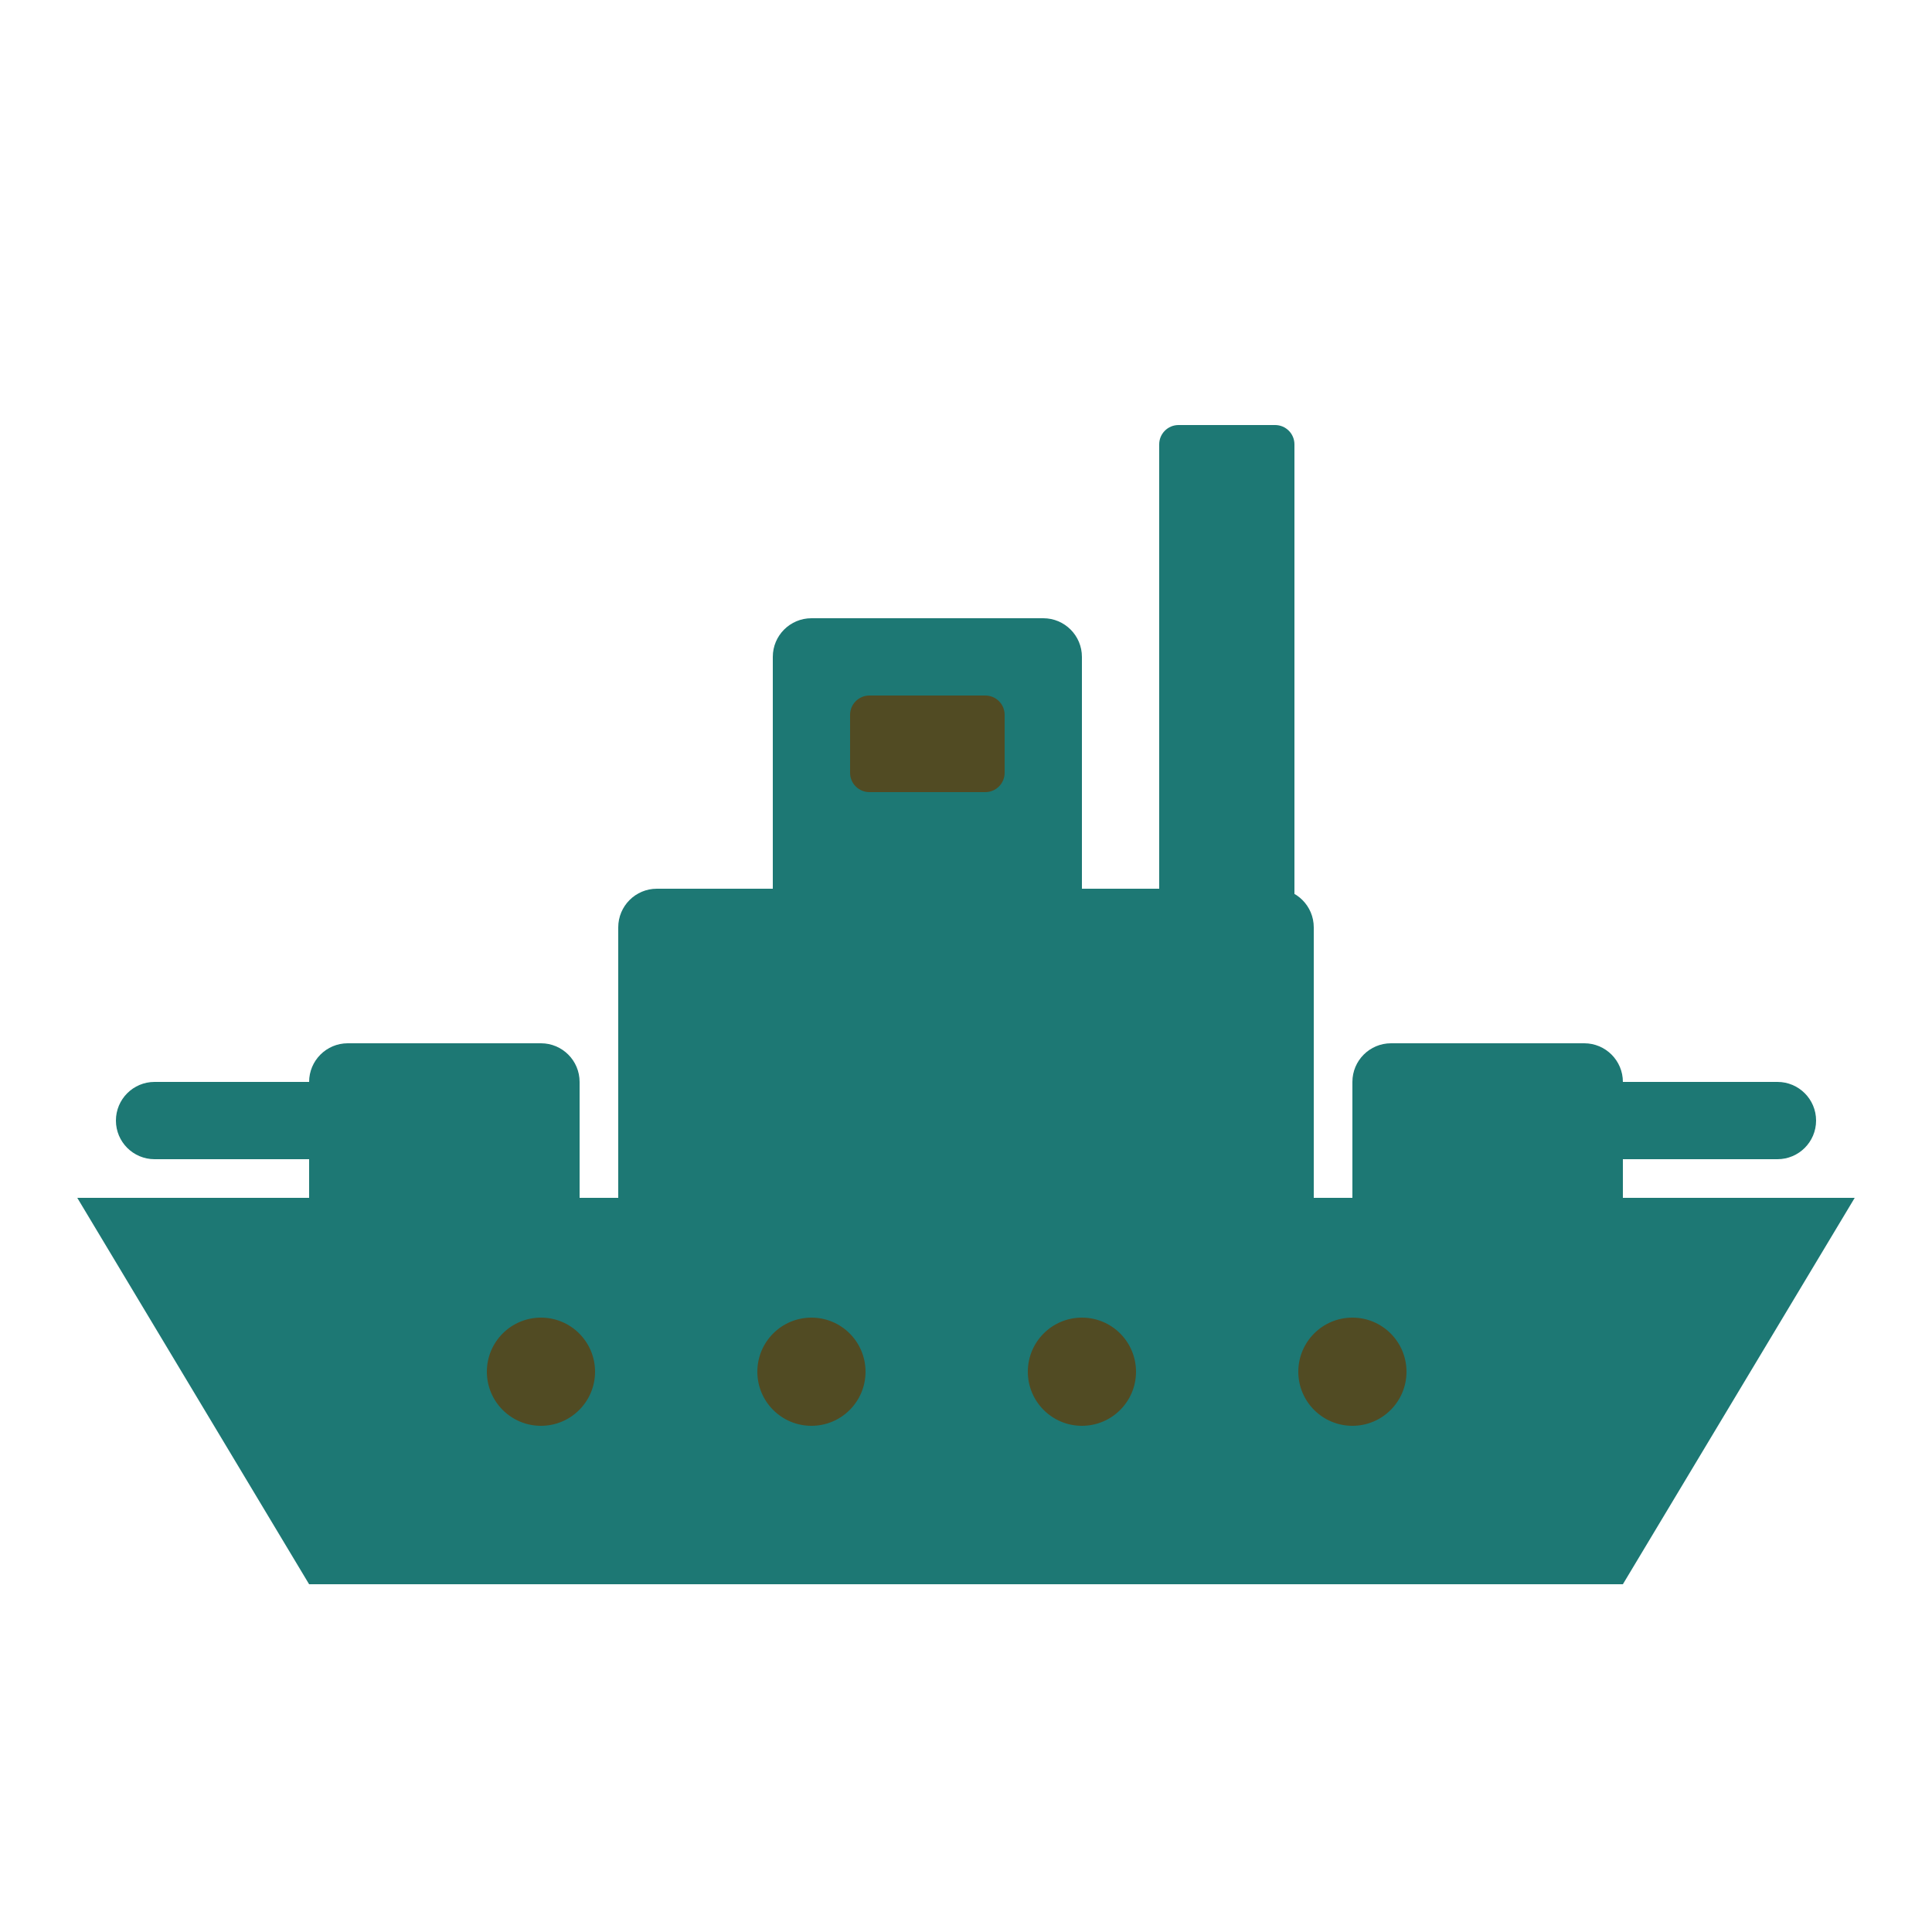
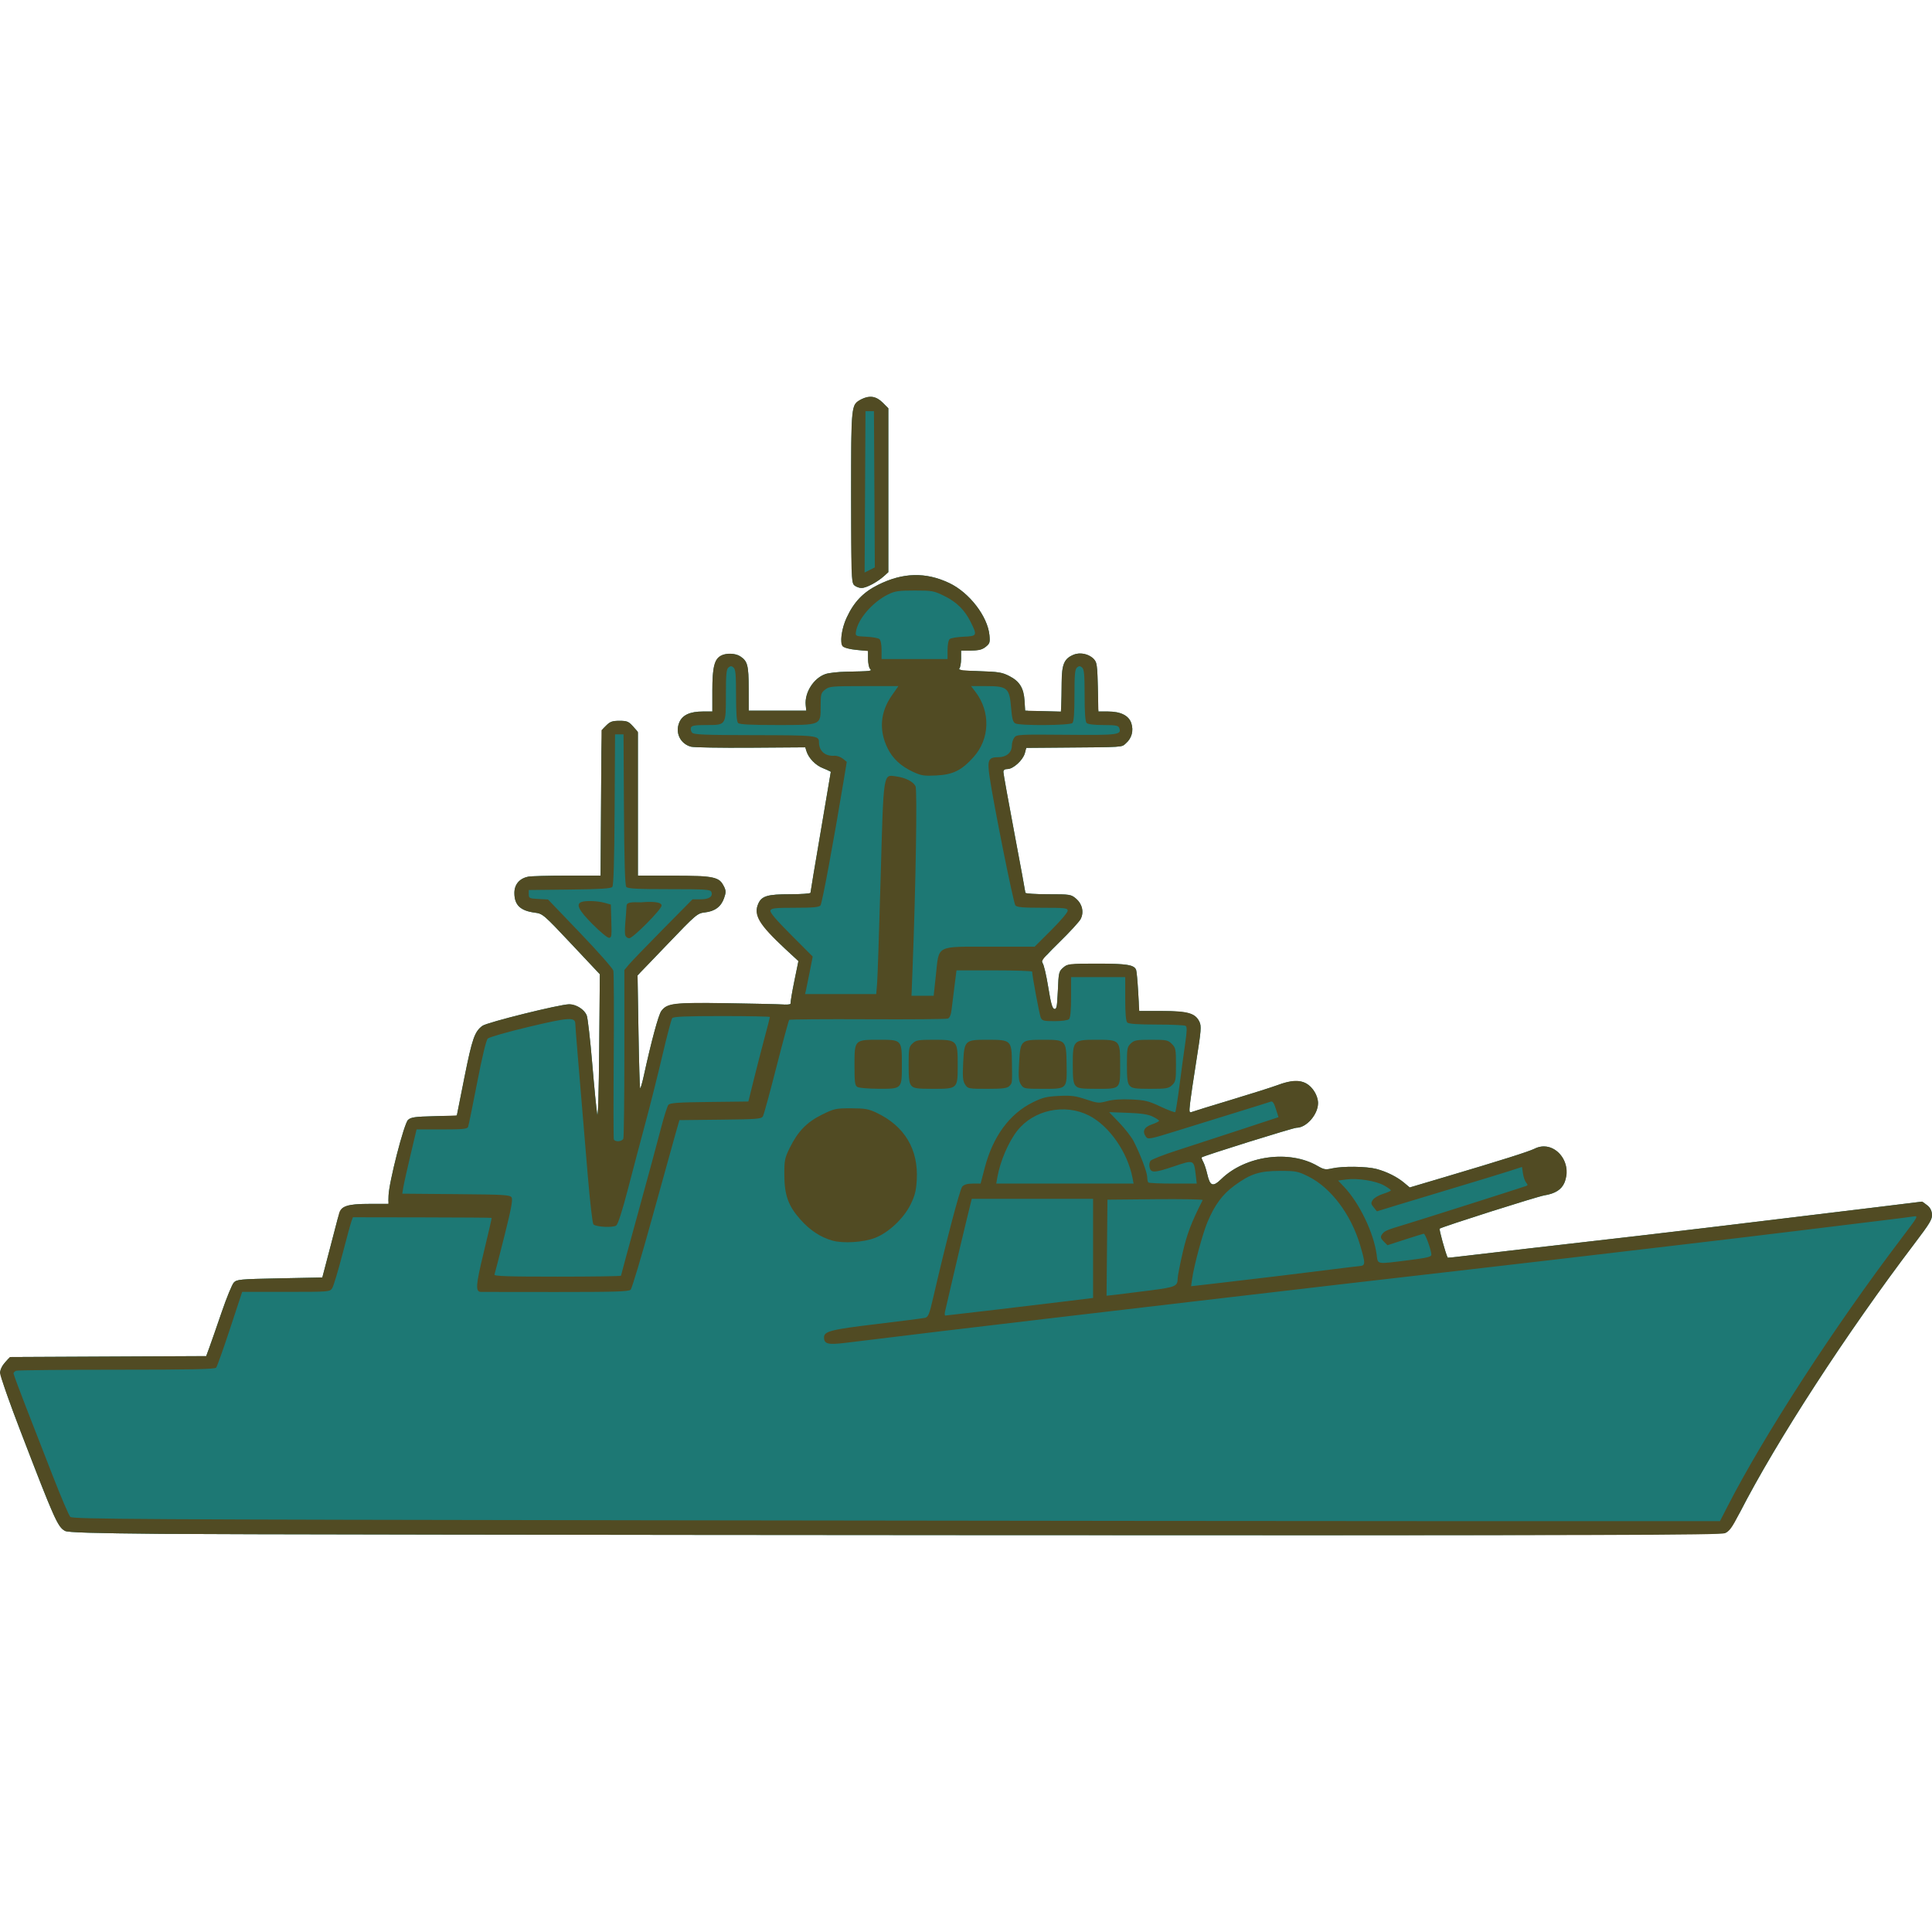
- <svg xmlns="http://www.w3.org/2000/svg" viewBox="0 0 100 100" width="100" height="100">
-   <g id="body" fill="#1d7874">
-     <path d="M4 62H96L84 82H16Z" />
-     <rect x="32" y="46" width="36" height="18" rx="2" />
-     <rect x="40" y="32" width="16" height="16" rx="2" />
-     <rect x="60" y="22" width="7" height="26" rx="1" />
-     <rect x="16" y="54" width="14" height="10" rx="2" />
-     <rect x="70" y="54" width="14" height="10" rx="2" />
-     <rect x="6" y="56" width="14" height="4" rx="2" />
-     <rect x="80" y="56" width="14" height="4" rx="2" />
-   </g>
-   <g id="details" fill="#514b23">
-     <circle cx="28" cy="71" r="2.8" />
-     <circle cx="42" cy="71" r="2.8" />
-     <circle cx="56" cy="71" r="2.8" />
-     <circle cx="70" cy="71" r="2.8" />
-     <rect x="44" y="36" width="8" height="5" rx="1" />
+ <svg xmlns="http://www.w3.org/2000/svg" viewBox="0 0 100 100" width="100" height="100" version="1.1" id="svg10" xml:space="preserve">
+   <defs id="defs10" />
+   <g id="g14" transform="matrix(0.08758087,0,0,0.08758087,-102.8383,47.87277)">
+     <path id="path12" style="fill:#1d7874;fill-opacity:1" d="m 1689.4,-312.029 c -0.642,-0.058 -1.306,-0.01 -1.978,0.082 -0.389,0.021 -0.717,0.1 -1.053,0.146 -1.025,0.251 -2.077,0.618 -3.193,1.195 -0.158,0.082 -0.267,0.155 -0.416,0.232 -0.676,0.487 -1.292,0.792 -2.15,1.65 l -1.074,1.074 c -2.214,3.758 -2.312,14.526 -2.314,49.855 v 3.82 c 0.01,26.955 0.335,47.51 0.715,50.045 0.232,1.645 0.525,2.534 0.926,2.977 0.91,1.006 2.944,1.83 4.519,1.83 2.889,0 9.422,-3.512 13.576,-7.299 l 2.25,-2.051 v -48.275 -0.15 -48.426 l -3.4,-3.4 c -1.795,-1.795 -3.616,-2.811 -5.539,-3.193 -0.305,-0.024 -0.523,-0.104 -0.869,-0.113 z m 25.008,105.305 c -6.948,0.186 -13.992,2.114 -21.342,5.793 -8.796,4.402 -14.22,10.1 -18.549,19.482 -2.642,5.726 -3.739,12.909 -2.654,15.789 0.296,0.497 0.654,0.943 1.092,1.33 1.222,0.738 3.796,1.437 7.33,1.785 l 4.305,0.424 h 2.619 v 4.418 c 0,1.785 0.235,3.162 0.445,4.406 0.209,0.897 0.46,1.681 0.754,1.975 1.327,1.327 0.752,1.396 -14.201,1.688 -4.675,0.091 -10.108,0.704 -12.072,1.359 -7.003,2.337 -12.501,10.942 -11.754,18.398 l 0.326,3.256 h -17 -17 l -0.025,-13 c -0.026,-13.837 -0.659,-16.266 -4.986,-19.102 -2.66,-1.743 -7.46,-1.971 -10.639,-0.689 -0.995,0.532 -1.95,1.157 -2.777,2.029 -2.245,2.728 -3.067,7.878 -3.07,18.66 v 11.602 0 1 h -5.531 c -7.682,0 -12.186,2.079 -14.021,6.473 -2.557,6.119 0.63,12.665 6.979,14.34 1.691,0.446 17.57,0.71 35.285,0.586 l 32.209,-0.227 0.656,2.164 c 1.283,4.23 5.423,8.499 9.906,10.211 1.908,0.729 2.809,1.228 3.469,1.627 0.25,0.074 0.538,0.113 0.648,0.305 0.031,0.03 0.4,0.168 0.4,0.188 0,0.217 -2.7,16.191 -6,35.498 -3.3,19.307 -6,35.492 -6,35.969 0,0.476 -5.421,0.867 -12.049,0.867 -13.273,0 -16.721,1.004 -18.756,5.471 -1.895,4.159 -0.891,8.134 3.428,13.742 2.151,2.457 3.721,4.381 7.305,8.039 1.629,1.605 2.924,2.993 4.963,4.877 l 7.976,7.371 -2.416,11.805 c -1.328,6.493 -2.309,12.343 -2.182,13 0.133,0.687 -1.058,0.904 -3.168,0.85 -0.11,0.019 -0.168,0.068 -0.287,0.086 -0.243,0.036 -0.434,-0.09 -0.693,-0.076 -0.055,-0.004 -0.065,0.006 -0.121,0.002 -2.475,-0.184 -17.588,-0.535 -33.584,-0.779 -5.152,-0.079 -8.531,-0.074 -12.312,-0.09 l -9.424,0.086 c -11.398,0.29 -14.475,1.423 -16.842,4.617 -1.681,2.268 -5.882,17.8 -10.359,38.303 -0.937,4.292 -1.904,7.606 -2.148,7.361 -0.244,-0.244 -0.689,-15.346 -0.99,-33.561 l -0.549,-33.117 1.211,-1.264 v -0.15 l 5.434,-5.518 10.959,-11.432 c 17.09,-17.827 17.738,-18.378 22.219,-18.883 5.872,-0.662 9.513,-3.365 11.287,-8.381 1.185,-3.346 1.176,-4.37 0.025,-6.82 -0.125,-0.239 -0.327,-0.478 -0.475,-0.717 -0.552,-1.035 -1.113,-1.987 -1.926,-2.684 l -0.115,-0.129 c -1.909,-1.558 -5.325,-2.265 -11.238,-2.631 l -13.586,-0.184 -14.57,-0.195 h -9.014 v -42.484 -42.008 c -0.176,-0.461 -0.467,-0.819 -0.686,-1.244 l -2.232,-2.498 c -2.567,-2.873 -3.528,-3.266 -7.979,-3.266 -4.195,0 -5.533,0.473 -7.832,2.771 l -1.596,1.596 c -0.177,0.321 -0.422,0.58 -0.565,0.932 -0.255,0.632 -0.462,8.16 -0.693,12.914 l -0.199,30.309 -0.281,42.979 h -0.938 -18.906 c -10.878,0 -21.117,0.279 -22.879,0.619 -0.052,0.009 -0.104,0.02 -0.154,0.029 -5.075,1.048 -8.06,4.581 -8.06,9.58 0,7.16 3.502,10.531 12.109,11.652 4.634,0.604 5.17,1.064 21.57,18.506 l 16.82,17.887 -0.373,43.613 c -0.225,26.369 -0.692,41.834 -1.18,39.113 -0.444,-2.475 -1.769,-15.975 -2.945,-30 -1.176,-14.025 -2.634,-26.792 -3.24,-28.369 -1.239,-3.223 -5.46,-6.03 -9.301,-6.457 -0.402,-0.041 -0.785,-0.114 -1.205,-0.125 -5.923,0.133 -48.421,10.683 -51.145,12.713 -4.611,3.436 -6.034,7.504 -10.613,30.338 -2.471,12.32 -4.496,22.477 -4.496,22.572 0,0.001 -0.17,0.005 -0.172,0.006 l -0.061,0.322 h -8.562 c -2.026,0.065 -2.073,0.11 -4.606,0.172 -11.345,0.277 -13.711,0.612 -15.441,2.18 -2.379,2.156 -11.33,36.989 -11.537,44.896 l -0.072,2.766 0.398,1.986 h -11.809 c -9.083,0.004 -13.576,0.71 -15.873,2.705 -0.795,0.995 -1.713,3.145 -2.76,6.291 -0.81,3.15 -2.305,8.915 -4.428,17.004 l -4.59,17.5 -25.221,0.5 c -23.575,0.467 -25.341,0.63 -27.092,2.5 -1.03,1.1 -4.26,8.975 -7.176,17.5 -2.916,8.525 -6.162,17.852 -7.215,20.727 l -1.914,5.227 -0.236,0.002 -0.016,0.045 h -9.693 l -48.074,0.227 -50.139,0.236 c -4.954,0.228 -7.749,0.536 -8.736,1.047 -0.041,0.021 -0.065,0.045 -0.105,0.066 l -1.957,2.189 c -1.563,1.749 -2.466,3.711 -2.713,5.377 0.037,0.962 0.487,2.52 0.734,3.758 1.183,4.372 5.364,16.297 11.113,31.252 14.783,38.451 19.643,50.688 22.879,55.586 0.211,0.286 0.444,0.71 0.652,0.959 0.851,1.117 1.633,1.792 2.478,2.307 0.133,0.091 0.278,0.182 0.414,0.268 1.732,0.914 16.167,1.36 57.025,1.744 v 0.002 c 30.25,0.284 249.753,0.622 487.783,0.75 153.409,0.083 230.841,0.041 296.492,-0.053 77.534,-0.216 128.943,-0.527 135.529,-0.939 0.627,-0.061 3.914,-0.095 4.076,-0.162 0.483,-0.202 0.898,-0.493 1.324,-0.777 1.467,-1.222 4.13,-5.367 7.814,-11.916 21.751,-42.332 62.927,-105.76 102.906,-158.42 9.259,-12.196 10.593,-14.438 10.352,-17.4 -0.191,-2.34 -1.127,-4.034 -3.004,-5.43 l -2.113,-1.57 c -0.555,-0.147 -1.168,-0.24 -1.801,-0.312 l -24.586,3.02 c -14.175,1.74 -39.048,4.754 -55.273,6.697 -16.225,1.943 -36.7,4.416 -45.5,5.498 -16.443,2.021 -52.545,6.221 -107,12.445 -17.05,1.949 -34.562,3.996 -38.916,4.549 -4.354,0.553 -7.968,0.892 -8.031,0.754 -1.374,-2.993 -5.186,-16.851 -4.711,-17.127 2.481,-1.442 57.58,-18.96 61.787,-19.645 6.533,-1.063 10.243,-3.426 12.008,-7.65 0.383,-0.917 0.496,-1.831 0.703,-2.748 0.144,-0.797 0.387,-1.465 0.453,-2.373 0.013,-0.182 -0.014,-0.314 0,-0.492 0.407,-10.339 -9.302,-19.097 -18.822,-14.348 -3.502,1.747 -19.662,6.853 -52.65,16.639 l -21.184,6.283 -3.199,-2.691 c -4.231,-3.56 -10.287,-6.596 -16.434,-8.238 -5.856,-1.564 -20.146,-1.739 -26.295,-0.32 -3.783,0.873 -4.798,0.701 -8.5,-1.449 -16.678,-9.684 -42.596,-6.167 -56.91,7.725 -4.988,4.841 -6.67,4.255 -8.299,-2.887 -0.618,-2.711 -1.694,-5.979 -2.391,-7.264 -0.697,-1.285 -1.117,-2.467 -0.935,-2.629 1.093,-0.97 54.075,-17.535 56.084,-17.535 5.673,0 12.251,-7.434 12.615,-13.957 0.016,-0.388 0.044,-0.765 0.031,-1.152 -0.258,-4.231 -3.205,-9.046 -6.976,-11.113 -1.681,-0.922 -3.57,-1.302 -5.674,-1.357 -0.928,-0.002 -1.913,0.047 -2.98,0.184 -2.383,0.331 -5.027,0.989 -8.27,2.211 -3.025,1.14 -15.175,4.991 -27,8.559 -11.825,3.567 -22.357,6.819 -23.406,7.225 -1.786,0.691 -1.866,0.361 -1.256,-5.18 0.358,-3.255 2.057,-14.746 3.775,-25.535 2.757,-17.313 2.962,-19.956 1.754,-22.5 -1.663,-3.501 -4.447,-5.109 -10.678,-5.832 -2.817,-0.293 -5.59,-0.541 -11.111,-0.543 -0.07,-6.1e-5 -0.105,-0.006 -0.176,-0.006 l -13.598,-0.002 h -0.303 v -5.299 l -0.35,-6.119 c -0.359,-6.28 -0.902,-12.067 -1.207,-12.863 -0.288,-0.75 -0.776,-1.357 -1.609,-1.846 0,-0.004 -0.01,-0.008 -0.014,-0.012 -2.451,-1.425 -8.255,-1.807 -20.545,-1.83 -11.661,0.02 -17.041,0.376 -19.061,1.035 -0.663,0.322 -1.194,0.73 -1.83,1.277 -2.6,2.237 -2.745,2.853 -3.186,13.547 -0.109,2.651 -0.25,3.504 -0.369,5.061 -0.063,1.332 -0.11,3.017 -0.266,3.66 -0.297,1.751 -0.71,2.315 -1.424,2.178 -1.227,-0.236 -2.073,-3.234 -3.639,-12.916 -1.122,-6.934 -2.609,-13.296 -3.307,-14.137 -0.144,-0.173 -0.092,-0.422 -0.133,-0.631 -1.08,-1.145 -1.1,-1.505 0.506,-2.396 0.445,-0.247 1.789,-1.587 2.523,-2.17 1.583,-1.761 3.255,-3.564 6.971,-7.186 6.039,-5.886 11.563,-11.895 12.504,-13.578 0.098,-0.179 0.15,-0.346 0.236,-0.521 1.835,-3.947 0.719,-8.635 -2.916,-11.693 -2.934,-2.469 -3.521,-2.561 -16.465,-2.561 -7.383,0 -13.424,-0.4 -13.424,-0.889 0,-0.488 -2.924,-16.351 -6.498,-35.25 -3.574,-18.899 -6.499,-35.149 -6.5,-36.111 -10e-4,-1.194 0.781,-1.75 2.463,-1.75 3.309,0 9.004,-5.16 10.174,-9.219 l 0.185,-0.645 0.428,-2.137 h 0.188 l 0.144,-0.5 18.459,-0.146 c 40.493,-0.321 37.595,-0.134 40.42,-2.604 3.397,-2.97 4.579,-7.387 3.156,-11.787 -1.471,-4.552 -6.242,-6.959 -13.795,-6.961 l -5.676,-0.002 -0.023,-1 h -0.123 v -5.506 l -0.178,-7.893 c -0.209,-9.322 -0.433,-12.906 -1.219,-14.883 -0.324,-0.523 -0.665,-1.017 -1.164,-1.609 -0.258,-0.307 -0.569,-0.514 -0.848,-0.783 -2.981,-2.48 -7.56,-3.367 -11.15,-1.867 -5.532,2.311 -6.935,5.617 -7,16.5 -0.031,5.247 -0.144,11.243 -0.25,13.324 l -0.193,3.783 -10.568,-0.283 -1.922,-0.051 c -3.849,0.3 -6.26,0.313 -7.287,-0.195 l -1.361,-0.037 -0.35,-5.771 c -0.458,-7.545 -2.898,-11.538 -8.953,-14.654 -4.297,-2.211 -6.427,-2.56 -17.799,-2.914 -1.195,-0.037 -1.5,-0.102 -2.502,-0.145 l -8.779,-0.016 0.064,-0.721 c -0.567,-0.175 -0.854,-0.369 -0.621,-0.602 0.594,-0.594 1.078,-3.239 1.078,-5.879 v -4.799 h 5.865 c 1.615,0 2.645,-0.17 3.738,-0.33 0.61,-0.071 1.22,-0.158 1.703,-0.248 1.198,-0.337 2.191,-0.814 3.17,-1.584 2.464,-1.938 2.7,-2.65 2.289,-6.924 -1.073,-11.169 -11.922,-25.236 -23.793,-30.85 -6.969,-3.296 -13.823,-4.854 -20.771,-4.668 z" />
+     <path style="fill:#514b23;fill-opacity:1" d="m 1269.708,359.895 c -41.062,-0.386 -55.548,-0.83 -57.161,-1.754 -4.27,-2.445 -5.988,-6.309 -26.288,-59.11 -6.628,-17.241 -12.052,-32.646 -12.052,-34.234 0,-1.777 1.122,-4.143 2.917,-6.153 l 2.917,-3.266 58.019,-0.274 58.019,-0.274 1.914,-5.226 c 1.053,-2.875 4.3,-12.201 7.215,-20.726 2.916,-8.525 6.144,-16.4 7.175,-17.5 1.751,-1.87 3.518,-2.033 27.093,-2.5 l 25.219,-0.5 4.591,-17.5 c 2.525,-9.625 4.896,-18.729 5.269,-20.232 1.117,-4.5 5.042,-5.768 17.849,-5.769 l 11.3,-7e-4 0.124,-4.749 c 0.207,-7.908 9.157,-42.741 11.536,-44.897 1.73,-1.568 4.096,-1.902 15.441,-2.179 7.369,-0.18 13.4,-0.405 13.402,-0.5 0,-0.095 2.025,-10.252 4.495,-22.572 4.579,-22.834 6.002,-26.901 10.613,-30.337 2.74,-2.042 45.887,-12.75 51.389,-12.753 4.064,-0.002 8.92,3.131 10.262,6.622 0.606,1.578 2.065,14.343 3.241,28.368 1.176,14.025 2.502,27.525 2.945,30 0.488,2.721 0.954,-12.745 1.179,-39.113 l 0.373,-43.613 -16.819,-17.887 c -16.401,-17.442 -16.937,-17.902 -21.571,-18.506 -8.607,-1.121 -12.11,-4.492 -12.11,-11.651 0,-5.028 3.011,-8.582 8.139,-9.608 1.711,-0.342 12.041,-0.622 22.955,-0.622 h 19.844 l 0.281,-42.978 0.281,-42.978 2.773,-2.772 c 2.299,-2.299 3.637,-2.772 7.832,-2.772 4.451,0 5.41,0.393 7.977,3.266 l 2.918,3.266 v 42.484 42.484 l 21.25,0.002 c 23.642,0.002 26.926,0.716 29.649,6.448 1.202,2.529 1.202,3.514 0,6.909 -1.774,5.016 -5.414,7.719 -11.287,8.381 -4.48,0.505 -5.129,1.056 -22.219,18.883 l -17.604,18.363 0.548,33.117 c 0.301,18.214 0.748,33.317 0.992,33.561 0.244,0.244 1.211,-3.068 2.148,-7.36 4.477,-20.503 8.678,-36.037 10.359,-38.304 3.459,-4.668 7.03,-5.095 38.578,-4.613 15.996,0.245 31.109,0.595 33.584,0.779 3.095,0.23 4.428,-0.039 4.269,-0.86 -0.127,-0.657 0.855,-6.507 2.183,-13 l 2.415,-11.806 -7.976,-7.37 c -15.442,-14.269 -18.767,-19.916 -15.695,-26.658 2.035,-4.466 5.482,-5.472 18.756,-5.472 6.627,0 12.05,-0.39 12.05,-0.866 0,-0.476 2.7,-16.662 6,-35.969 3.3,-19.307 6,-35.281 6,-35.498 0,-0.217 -2.033,-1.171 -4.517,-2.12 -4.483,-1.712 -8.624,-5.98 -9.907,-10.21 l -0.656,-2.164 -32.21,0.226 c -17.715,0.124 -33.593,-0.139 -35.284,-0.585 -6.349,-1.675 -9.535,-8.223 -6.979,-14.341 1.836,-4.394 6.339,-6.472 14.021,-6.472 h 5.532 v -12.532 c 0,-13.609 1.184,-18.426 5.036,-20.487 3.112,-1.665 8.575,-1.465 11.451,0.419 4.327,2.835 4.961,5.263 4.988,19.1 l 0.025,13 h 17 17 l -0.326,-3.255 c -0.747,-7.457 4.751,-16.062 11.754,-18.4 1.965,-0.656 7.397,-1.267 12.072,-1.358 14.953,-0.292 15.527,-0.36 14.2,-1.687 -0.66,-0.66 -1.2,-3.302 -1.2,-5.871 v -4.671 l -6.921,-0.682 c -4.132,-0.407 -7.412,-1.272 -8.137,-2.147 -1.726,-2.079 -0.543,-10.445 2.369,-16.757 4.329,-9.383 9.754,-15.08 18.549,-19.483 14.7,-7.358 28.174,-7.718 42.112,-1.126 11.871,5.614 22.721,19.681 23.794,30.85 0.411,4.274 0.175,4.987 -2.289,6.925 -2.106,1.656 -4.116,2.161 -8.612,2.161 h -5.865 v 4.8 c 0,2.64 -0.486,5.286 -1.079,5.879 -0.772,0.772 2.594,1.194 11.838,1.482 11.372,0.354 13.502,0.703 17.799,2.914 6.055,3.116 8.495,7.109 8.953,14.655 l 0.35,5.77 10.569,0.284 10.569,0.284 0.193,-3.784 c 0.106,-2.081 0.219,-8.077 0.25,-13.324 0.065,-10.883 1.467,-14.189 6.999,-16.5 3.984,-1.665 9.298,-0.507 12.158,2.648 1.645,1.814 1.944,4.032 2.224,16.494 l 0.324,14.398 5.676,0.002 c 7.553,0.002 12.324,2.41 13.795,6.961 1.422,4.401 0.239,8.818 -3.157,11.787 -2.825,2.47 0.073,2.283 -40.42,2.604 l -18.458,0.146 -0.946,3.281 c -1.169,4.059 -6.864,9.219 -10.173,9.219 -1.682,0 -2.465,0.556 -2.464,1.75 7e-4,0.963 2.926,17.213 6.5,36.112 3.574,18.899 6.499,34.762 6.499,35.25 0,0.488 6.04,0.888 13.423,0.888 12.944,0 13.532,0.092 16.466,2.56 3.747,3.153 4.883,8.05 2.799,12.068 -0.819,1.579 -6.5,7.756 -12.625,13.725 -9.483,9.243 -10.948,11.081 -9.868,12.382 0.698,0.841 2.186,7.202 3.308,14.137 1.566,9.682 2.41,12.679 3.637,12.916 1.366,0.263 1.665,-1.321 2.059,-10.897 0.441,-10.694 0.586,-11.311 3.186,-13.548 2.632,-2.264 3.316,-2.344 20.122,-2.344 17.455,0 21.779,0.701 22.936,3.718 0.305,0.796 0.849,6.585 1.208,12.865 l 0.652,11.417 13.598,0.002 c 15.282,0.002 19.519,1.233 21.965,6.381 1.208,2.544 1.002,5.187 -1.754,22.5 -1.718,10.789 -3.417,22.28 -3.776,25.534 -0.61,5.54 -0.53,5.87 1.256,5.18 1.049,-0.406 11.582,-3.656 23.407,-7.224 11.825,-3.567 23.975,-7.418 27,-8.558 7.921,-2.984 12.823,-3.285 16.923,-1.037 3.946,2.163 7.078,7.345 7.076,11.706 0,6.647 -6.912,14.516 -12.745,14.516 -2.009,0 -54.991,16.565 -56.084,17.535 -0.182,0.162 0.239,1.345 0.936,2.629 0.697,1.285 1.772,4.553 2.39,7.264 1.628,7.142 3.312,7.727 8.3,2.886 14.314,-13.891 40.231,-17.409 56.909,-7.725 3.702,2.15 4.717,2.323 8.5,1.45 6.149,-1.418 20.44,-1.245 26.296,0.32 6.146,1.642 12.202,4.677 16.433,8.238 l 3.2,2.693 21.183,-6.284 c 32.988,-9.785 49.148,-14.892 52.65,-16.639 11.223,-5.599 22.858,7.544 17.67,19.961 -1.765,4.224 -5.475,6.588 -12.008,7.651 -4.208,0.685 -59.306,18.202 -61.788,19.644 -0.475,0.276 3.338,14.135 4.713,17.128 0.063,0.138 3.677,-0.202 8.031,-0.755 4.354,-0.553 21.866,-2.6 38.916,-4.549 54.455,-6.225 90.557,-10.423 107,-12.444 8.8,-1.082 29.275,-3.556 45.5,-5.499 16.225,-1.943 41.097,-4.956 55.272,-6.697 l 25.772,-3.164 2.728,2.028 c 1.877,1.395 2.814,3.089 3.005,5.429 0.241,2.962 -1.093,5.205 -10.351,17.401 -40.248,53.014 -81.8,117.036 -103.432,159.364 -4.402,8.614 -5.857,10.598 -8.613,11.75 -2.812,1.175 -69.15,1.35 -436.099,1.152 -238.03,-0.128 -457.532,-0.466 -487.782,-0.75 z m 925.351,-16.017 c 21.69,-42.369 63.251,-106.44 103.001,-158.79 9.93,-13.078 10.04,-13.282 6.87,-12.76 -1.772,0.292 -10.647,1.421 -19.722,2.51 -9.075,1.089 -31.125,3.785 -49,5.992 -17.875,2.207 -51.85,6.27 -75.5,9.029 -23.65,2.759 -52.45,6.143 -64,7.519 -11.55,1.376 -34.725,4.065 -51.5,5.975 -34.133,3.886 -119.082,13.734 -164,19.012 -16.225,1.907 -54.475,6.394 -85,9.972 -48.129,5.641 -85.46,10.117 -122.21,14.652 -10.428,1.287 -12.79,0.694 -12.79,-3.212 0,-3.61 4.122,-4.656 31,-7.872 14.575,-1.744 27.488,-3.406 28.696,-3.694 1.895,-0.452 2.563,-2.119 4.88,-12.179 7.469,-32.436 15.675,-63.775 17.117,-65.368 1.108,-1.225 3.071,-1.787 6.234,-1.787 h 4.616 l 2.412,-9.25 c 4.861,-18.644 14.668,-31.993 28.509,-38.807 5.714,-2.813 8.143,-3.404 15.41,-3.751 7.221,-0.344 9.816,-0.012 15.927,2.038 6.87,2.305 7.606,2.367 12.5,1.042 3.408,-0.923 8.352,-1.262 14.347,-0.985 8.021,0.371 10.146,0.891 17.256,4.228 4.46,2.093 8.359,3.555 8.664,3.25 0.305,-0.305 1.444,-7.465 2.53,-15.911 1.086,-8.445 2.602,-19.623 3.368,-24.84 1.064,-7.244 1.115,-9.662 0.214,-10.235 -0.649,-0.413 -8.402,-0.757 -17.229,-0.765 -11.132,-0.011 -16.418,-0.383 -17.25,-1.215 -0.808,-0.808 -1.2,-5.378 -1.2,-14 v -12.8 h -16 -16 v 11.8 c 0,7.844 -0.402,12.202 -1.2,13 -0.715,0.715 -4.16,1.2 -8.521,1.2 -6.65,0 -7.407,-0.206 -8.252,-2.25 -0.782,-1.892 -5.027,-24.69 -5.027,-27.001 0,-0.412 -10.061,-0.749 -22.358,-0.749 h -22.358 l -1.173,9.25 c -0.645,5.088 -1.422,11.354 -1.726,13.925 -0.36,3.052 -1.124,4.895 -2.2,5.307 -0.906,0.348 -22.242,0.53 -47.412,0.404 -25.17,-0.126 -46.029,0.037 -46.353,0.36 -0.324,0.324 -3.718,12.838 -7.544,27.81 -3.825,14.972 -7.399,28.051 -7.941,29.065 -0.91,1.701 -2.853,1.864 -25.191,2.111 l -24.205,0.268 -2.304,8 c -1.267,4.4 -7.443,26.639 -13.725,49.419 -6.282,22.781 -12.04,42.038 -12.797,42.795 -1.125,1.125 -9.193,1.373 -44.295,1.363 -23.606,-0.007 -43.466,-0.027 -44.135,-0.045 -3.416,-0.091 -3.159,-3.758 1.653,-23.613 2.655,-10.956 4.74,-20.022 4.633,-20.148 -0.107,-0.126 -18.6,-0.258 -41.095,-0.294 l -40.9,-0.065 -0.853,2.294 c -0.469,1.262 -2.9,10.169 -5.401,19.794 -2.502,9.625 -5.183,18.512 -5.959,19.75 -1.403,2.239 -1.535,2.25 -27.324,2.25 h -25.914 l -7.171,21.75 c -3.944,11.963 -7.628,22.312 -8.186,23 -0.79,0.974 -13.781,1.25 -58.81,1.25 -31.788,0 -58.508,0.273 -59.378,0.607 -0.87,0.334 -1.582,1.046 -1.582,1.583 0,0.537 3.356,9.601 7.458,20.143 4.102,10.542 11.311,29.06 16.021,41.152 4.709,12.092 9.244,22.667 10.077,23.5 1.345,1.345 39.817,1.571 343.729,2.015 188.218,0.275 407.239,0.5 486.714,0.5 h 144.5 z M 1666.138,186.569 c -6.969,-1.968 -13.224,-6.08 -18.845,-12.386 -7.193,-8.071 -9.496,-14.422 -9.545,-26.326 -0.036,-8.753 0.222,-10.051 3.196,-16.092 4.793,-9.735 10.092,-15.198 19.029,-19.615 7.226,-3.571 8.143,-3.772 17.185,-3.762 8.203,0.009 10.329,0.378 15.052,2.614 16.609,7.864 24.85,21.628 23.801,39.75 -0.369,6.379 -1.112,9.314 -3.671,14.512 -4.044,8.215 -13.06,16.673 -21.036,19.733 -6.839,2.624 -18.796,3.371 -25.166,1.572 z m 14.821,-90.771 c -1.512,-0.88 -1.75,-2.641 -1.75,-12.913 0,-15.016 -0.01,-15.007 14.568,-15.007 13.408,0 13.432,0.027 13.432,14.757 0,14.439 0.182,14.252 -13.822,14.212 -5.873,-0.017 -11.466,-0.489 -12.428,-1.05 z m 31.905,-0.749 c -1.319,-1.457 -1.655,-3.961 -1.655,-12.326 0,-9.679 0.18,-10.666 2.314,-12.671 2.064,-1.939 3.419,-2.174 12.5,-2.174 13.902,0 14.186,0.297 14.186,14.845 0,14.223 0.07,14.155 -14.674,14.155 -9.402,0 -11.259,-0.268 -12.671,-1.829 z m 31.736,-0.698 c -1.356,-2.069 -1.569,-4.332 -1.175,-12.503 0.658,-13.667 0.969,-13.97 14.329,-13.97 13.994,0 14.316,0.3 14.499,13.5 0.175,12.65 0.242,12.071 -1.615,13.929 -1.245,1.245 -3.942,1.571 -12.977,1.571 -11.094,0 -11.451,-0.069 -13.061,-2.527 z m 32.989,-0.016 c -1.382,-2.11 -1.572,-4.251 -1.114,-12.571 0.752,-13.642 1.002,-13.886 14.234,-13.886 13.492,0 13.656,0.173 13.862,14.569 0.209,14.674 0.443,14.431 -13.896,14.431 -11.129,0 -11.463,-0.065 -13.086,-2.543 z m 32.275,0.714 c -1.322,-1.461 -1.655,-3.974 -1.655,-12.5 0,-14.279 0.368,-14.671 13.777,-14.671 14.184,0 14.223,0.04 14.223,15.022 0,14.405 0.435,13.978 -14.279,13.978 -8.816,0 -10.664,-0.28 -12.066,-1.829 z m 32,0 c -1.319,-1.457 -1.655,-3.961 -1.655,-12.326 0,-9.679 0.18,-10.666 2.314,-12.671 2.049,-1.925 3.431,-2.174 12.046,-2.174 8.998,0 9.916,0.185 12.185,2.455 2.275,2.275 2.455,3.179 2.455,12.326 0,9.025 -0.198,10.057 -2.314,12.045 -2.074,1.948 -3.409,2.174 -12.845,2.174 -8.932,0 -10.782,-0.278 -12.186,-1.829 z m -79.155,132.369 c 15.95,-1.887 35.413,-4.222 43.25,-5.188 l 14.25,-1.757 V 191.176 161.878 h -35.85 -35.85 l -3.235,13.25 c -1.779,7.287 -5.219,21.8 -7.644,32.25 -2.425,10.45 -4.646,20.012 -4.934,21.25 -0.289,1.238 -0.179,2.244 0.244,2.236 0.423,-0.008 13.819,-1.558 29.769,-3.446 z m 91.362,-11.413 c 14.985,-1.953 16.084,-2.438 16.135,-7.128 0.015,-1.375 1.354,-8.246 2.976,-15.27 2.575,-11.148 5.119,-17.823 11.815,-30.996 0.214,-0.421 -12.363,-0.646 -27.949,-0.5 l -28.338,0.266 -0.266,28.394 -0.266,28.394 5.766,-0.644 c 3.171,-0.354 12.229,-1.487 20.128,-2.516 z m 76.638,-8.619 c 11.55,-1.4 26.175,-3.207 32.5,-4.016 6.325,-0.809 12.85,-1.588 14.5,-1.732 3.541,-0.308 3.571,-1.316 0.357,-12.261 -5.368,-18.286 -17.338,-34.165 -30.723,-40.755 -6.105,-3.006 -7.33,-3.245 -16.613,-3.245 -12.141,0 -17.5,1.725 -26.974,8.682 -7.121,5.229 -11.647,11.362 -15.976,21.649 -2.765,6.57 -7.887,25.514 -8.99,33.252 l -0.653,4.582 15.786,-1.805 c 8.682,-0.993 25.236,-2.951 36.786,-4.35 z m -389.5,-0.047 c 0,-0.296 4.554,-17.058 10.12,-37.25 5.566,-20.192 11.593,-42.459 13.394,-49.482 1.801,-7.024 3.82,-13.428 4.487,-14.232 0.988,-1.19 5.498,-1.512 24.247,-1.73 l 23.034,-0.268 3.22,-13 c 1.771,-7.15 4.633,-18.265 6.359,-24.7 1.726,-6.435 3.138,-11.947 3.138,-12.25 0,-0.303 -12.77,-0.55 -28.378,-0.55 -21.521,0 -28.611,0.302 -29.342,1.25 -0.53,0.688 -3.118,10.475 -5.751,21.75 -2.632,11.275 -7.21,29.5 -10.172,40.5 -2.962,11 -7.663,28.775 -10.445,39.5 -3.074,11.849 -5.693,19.99 -6.675,20.749 -1.845,1.426 -11.941,0.947 -13.53,-0.643 -0.544,-0.544 -2.023,-13.278 -3.286,-28.297 -5.717,-67.955 -7.42,-88.649 -7.42,-90.193 0,-4.13 -3.702,-3.896 -27.355,1.729 -12.57,2.99 -23.542,6.123 -24.383,6.964 -0.949,0.949 -3.333,10.851 -6.284,26.099 -2.616,13.514 -5.017,25.25 -5.336,26.081 -0.481,1.254 -3.115,1.511 -15.514,1.511 h -14.935 l -3.621,15.261 c -1.991,8.394 -3.893,16.937 -4.225,18.986 l -0.604,3.724 31.77,0.264 c 28.541,0.237 31.878,0.436 32.834,1.951 0.808,1.281 -0.225,6.812 -4.297,23 -2.948,11.722 -5.564,21.876 -5.812,22.563 -0.356,0.986 7.496,1.25 37.156,1.25 20.684,0 37.607,-0.242 37.607,-0.538 z m 465.25,-9.152 c 11.045,-1.385 13.738,-2.027 13.689,-3.267 -0.117,-2.959 -3.608,-12.542 -4.52,-12.409 -0.505,0.074 -5.535,1.633 -11.176,3.465 l -10.257,3.33 -2.229,-2.229 c -1.729,-1.729 -1.993,-2.603 -1.176,-3.898 1.451,-2.3 2.459,-2.743 14.419,-6.335 8.356,-2.51 65.197,-20.576 70.863,-22.523 1.125,-0.387 1.135,-0.742 0.056,-2.043 -0.719,-0.866 -1.557,-3.297 -1.863,-5.401 l -0.556,-3.826 -7.5,2.429 c -4.125,1.336 -18.075,5.596 -31,9.467 -12.925,3.871 -28.844,8.68 -35.376,10.687 l -11.876,3.649 -1.9,-2.347 c -1.667,-2.059 -1.73,-2.604 -0.511,-4.438 0.764,-1.15 3.476,-2.74 6.027,-3.532 2.551,-0.792 4.638,-1.728 4.638,-2.081 0,-0.352 -1.812,-1.659 -4.027,-2.904 -4.847,-2.724 -15.657,-4.44 -22.321,-3.543 l -4.848,0.653 3.455,3.643 c 9.192,9.692 17.623,27.233 19.352,40.264 0.768,5.791 -0.45,5.582 18.64,3.189 z M 1843.543,149.628 c -2.892,-15.271 -13.82,-30.931 -25.818,-37 -14.262,-7.214 -32.598,-3.32 -42.285,8.979 -5.236,6.648 -10.129,18.067 -11.794,27.521 l -0.66,3.75 h 40.586 40.586 z m 37.355,-1.721 c -1.084,-9.157 -1.111,-9.168 -12.381,-5.37 -12.054,4.062 -14.062,4.174 -14.902,0.829 -0.36,-1.434 -0.106,-3.146 0.592,-3.987 0.673,-0.81 7.585,-3.521 15.362,-6.022 7.776,-2.502 24.506,-7.961 37.177,-12.132 l 23.038,-7.583 -1.538,-4.876 c -1.129,-3.579 -1.937,-4.727 -3.038,-4.314 -0.825,0.309 -9.6,3.056 -19.5,6.104 -9.9,3.048 -25.863,7.993 -35.473,10.989 -16.524,5.151 -17.544,5.349 -18.788,3.648 -2.316,-3.168 -1.101,-5.688 3.51,-7.282 2.337,-0.808 4.25,-1.769 4.25,-2.136 0,-0.367 -1.688,-1.487 -3.75,-2.489 -2.71,-1.316 -6.802,-1.934 -14.75,-2.225 l -11,-0.403 6.112,6.382 c 3.362,3.51 7.132,8.38 8.378,10.823 3.948,7.739 8.002,18.425 8.006,21.102 0,1.421 0.303,2.883 0.67,3.25 0.367,0.367 6.954,0.667 14.639,0.667 h 13.973 z m -338.297,-21.61 c 0.334,-0.87 0.607,-23.643 0.607,-50.606 V 26.667 l 2.603,-3.144 c 1.432,-1.729 10.494,-11.132 20.139,-20.894 l 17.536,-17.75 h 4.738 c 5.062,0 7.446,-1.631 6.393,-4.373 -0.553,-1.44 -3.403,-1.627 -24.895,-1.627 -19.064,0 -24.509,-0.287 -25.383,-1.34 -0.77,-0.928 -1.192,-14.99 -1.372,-45.75 l -0.261,-44.41 h -2.5 -2.5 l -0.261,44.41 c -0.178,30.402 -0.607,44.827 -1.358,45.732 -0.843,1.015 -6.702,1.384 -25.239,1.59 l -24.142,0.268 v 2.5 c 0,2.339 0.367,2.519 5.688,2.798 l 5.688,0.298 19.015,19.843 c 10.458,10.913 19.277,20.904 19.598,22.202 0.32,1.298 0.423,23.981 0.229,50.407 -0.194,26.426 -0.173,48.589 0.048,49.25 0.587,1.76 4.918,1.468 5.627,-0.38 z m -18.143,-126.665 c -8.211,-8.256 -10.036,-11.854 -6.668,-13.146 2.446,-0.939 9.514,-0.708 13.668,0.446 l 3.75,1.041 0.194,6.453 c 0.38,12.621 0.354,12.916 -1.194,13.213 -0.825,0.158 -5.213,-3.445 -9.75,-8.007 z m 19.362,6.677 c -0.874,-2.278 0.454,-11.476 0.69,-17.736 0.104,-2.758 6.791,-1.759 8.705,-1.926 5.164,-0.449 11.994,-0.512 11.994,1.93 0,2.242 -16.901,19.301 -19.122,19.301 -0.915,0 -1.935,-0.706 -2.266,-1.57 z m 183.494,23.32 c 1.928,-17.969 -0.407,-16.75 32.081,-16.75 h 26.278 l 9.768,-9.731 c 5.372,-5.352 9.768,-10.527 9.768,-11.5 0,-1.612 -1.315,-1.769 -14.878,-1.769 -11.531,0 -15.139,-0.315 -16.039,-1.4 -1.165,-1.404 -12.96,-60.229 -15.244,-76.025 -1.448,-10.017 -0.737,-11.576 5.283,-11.576 4.681,0 7.878,-2.763 7.878,-6.809 0,-1.545 0.639,-3.682 1.42,-4.75 1.358,-1.856 2.711,-1.93 30.869,-1.681 30.948,0.274 32.723,0.038 31.122,-4.134 -0.51,-1.33 -2.212,-1.627 -9.317,-1.627 -5.428,0 -9.144,-0.451 -9.893,-1.2 -0.828,-0.828 -1.2,-5.906 -1.2,-16.378 0,-12.271 -0.287,-15.416 -1.5,-16.422 -1.197,-0.993 -1.803,-0.993 -3,0 -1.213,1.007 -1.5,4.151 -1.5,16.422 0,10.471 -0.372,15.55 -1.2,16.378 -1.484,1.484 -31.025,1.685 -33.745,0.229 -1.434,-0.768 -1.962,-2.754 -2.524,-9.498 -0.954,-11.452 -2.222,-12.532 -14.717,-12.532 h -8.916 l 2.624,3.441 c 8.963,11.751 8.485,27.773 -1.148,38.488 -7.098,7.895 -12.07,10.362 -21.93,10.879 -7.192,0.378 -8.926,0.118 -13.638,-2.039 -7.331,-3.356 -12.228,-7.887 -15.291,-14.148 -5.165,-10.557 -4.282,-21.34 2.545,-31.085 l 3.878,-5.536 h -20.334 c -19.057,0 -20.5,0.13 -22.969,2.073 -2.424,1.907 -2.635,2.667 -2.635,9.5 0,11.705 0.627,11.427 -25.8,11.427 -15.622,0 -22.14,-0.34 -23,-1.2 -0.828,-0.828 -1.2,-5.906 -1.2,-16.378 0,-12.271 -0.287,-15.416 -1.5,-16.422 -1.197,-0.993 -1.803,-0.993 -3,0 -1.21,1.004 -1.5,4.11 -1.5,16.051 0,18.284 0.216,17.949 -11.603,17.949 -6.629,0 -8.585,0.327 -9.04,1.513 -0.319,0.832 -0.04,2.164 0.62,2.959 1.005,1.211 7.004,1.456 36.778,1.502 36.653,0.057 38.246,0.228 38.246,4.101 0,5.275 3.599,8.463 9.131,8.089 1.447,-0.098 3.682,0.673 4.967,1.714 l 2.337,1.892 -1.712,10.365 c -6.059,36.673 -12.865,73.332 -13.832,74.496 -0.861,1.038 -4.496,1.368 -15.045,1.368 -11.802,0 -14.002,0.241 -14.52,1.593 -0.431,1.123 3.163,5.376 12.185,14.417 l 12.796,12.824 -1.726,8.833 c -0.949,4.858 -1.967,9.845 -2.262,11.083 l -0.536,2.25 h 21.029 21.029 l 0.518,-6.25 c 0.285,-3.438 1.224,-31.422 2.087,-62.187 1.787,-63.735 1.411,-61.266 9.174,-60.202 5.494,0.753 9.973,3.009 11.449,5.768 1.077,2.012 0.159,58.548 -1.747,107.621 l -0.631,16.25 h 6.55 6.55 z m 6.894,-192.128 c 0,-3.175 0.529,-5.817 1.292,-6.45 0.711,-0.59 4.423,-1.207 8.25,-1.372 7.924,-0.342 8.087,-0.677 4.169,-8.615 -3.485,-7.062 -8.318,-11.866 -15.481,-15.393 -6.338,-3.12 -7.262,-3.292 -17.708,-3.288 -9.539,0.004 -11.655,0.319 -15.737,2.344 -9.276,4.602 -17.928,14.719 -18.942,22.151 -0.33,2.419 -0.131,2.51 6.12,2.803 3.554,0.167 7.041,0.784 7.75,1.372 0.759,0.63 1.288,3.279 1.288,6.447 v 5.378 h 19.5 19.5 z m -55.345,-38.451 c -1.494,-1.651 -1.655,-6.722 -1.655,-52.05 0,-55.094 -0.063,-54.486 5.967,-57.605 4.892,-2.53 8.803,-1.947 12.633,1.883 l 3.4,3.4 v 48.426 48.426 l -2.25,2.051 c -4.155,3.787 -10.686,7.298 -13.575,7.298 -1.576,0 -3.61,-0.823 -4.52,-1.829 z m 12.105,-56.499 -0.26,-46.172 h -2.5 -2.5 l -0.26,47.678 -0.26,47.678 3.02,-1.506 3.02,-1.506 z" id="path13" />
  </g>
</svg>
